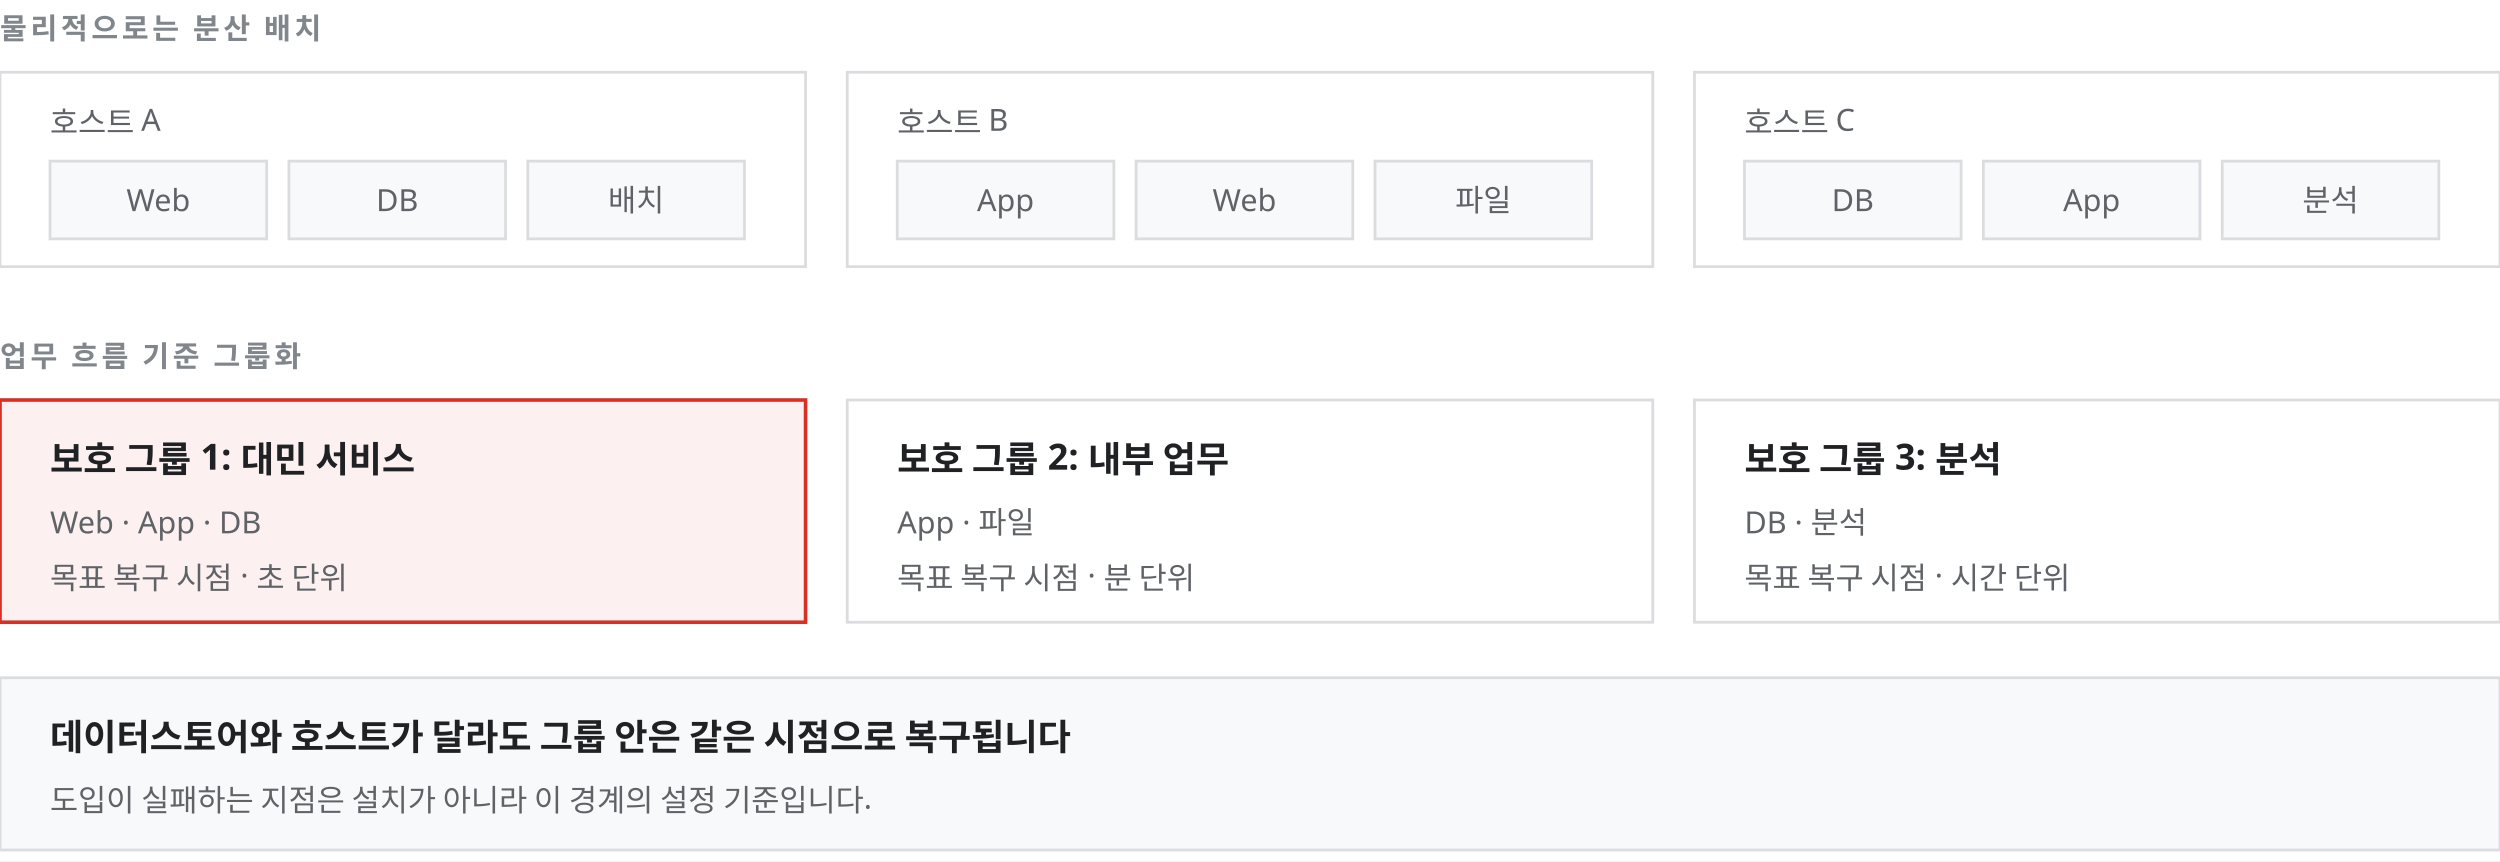
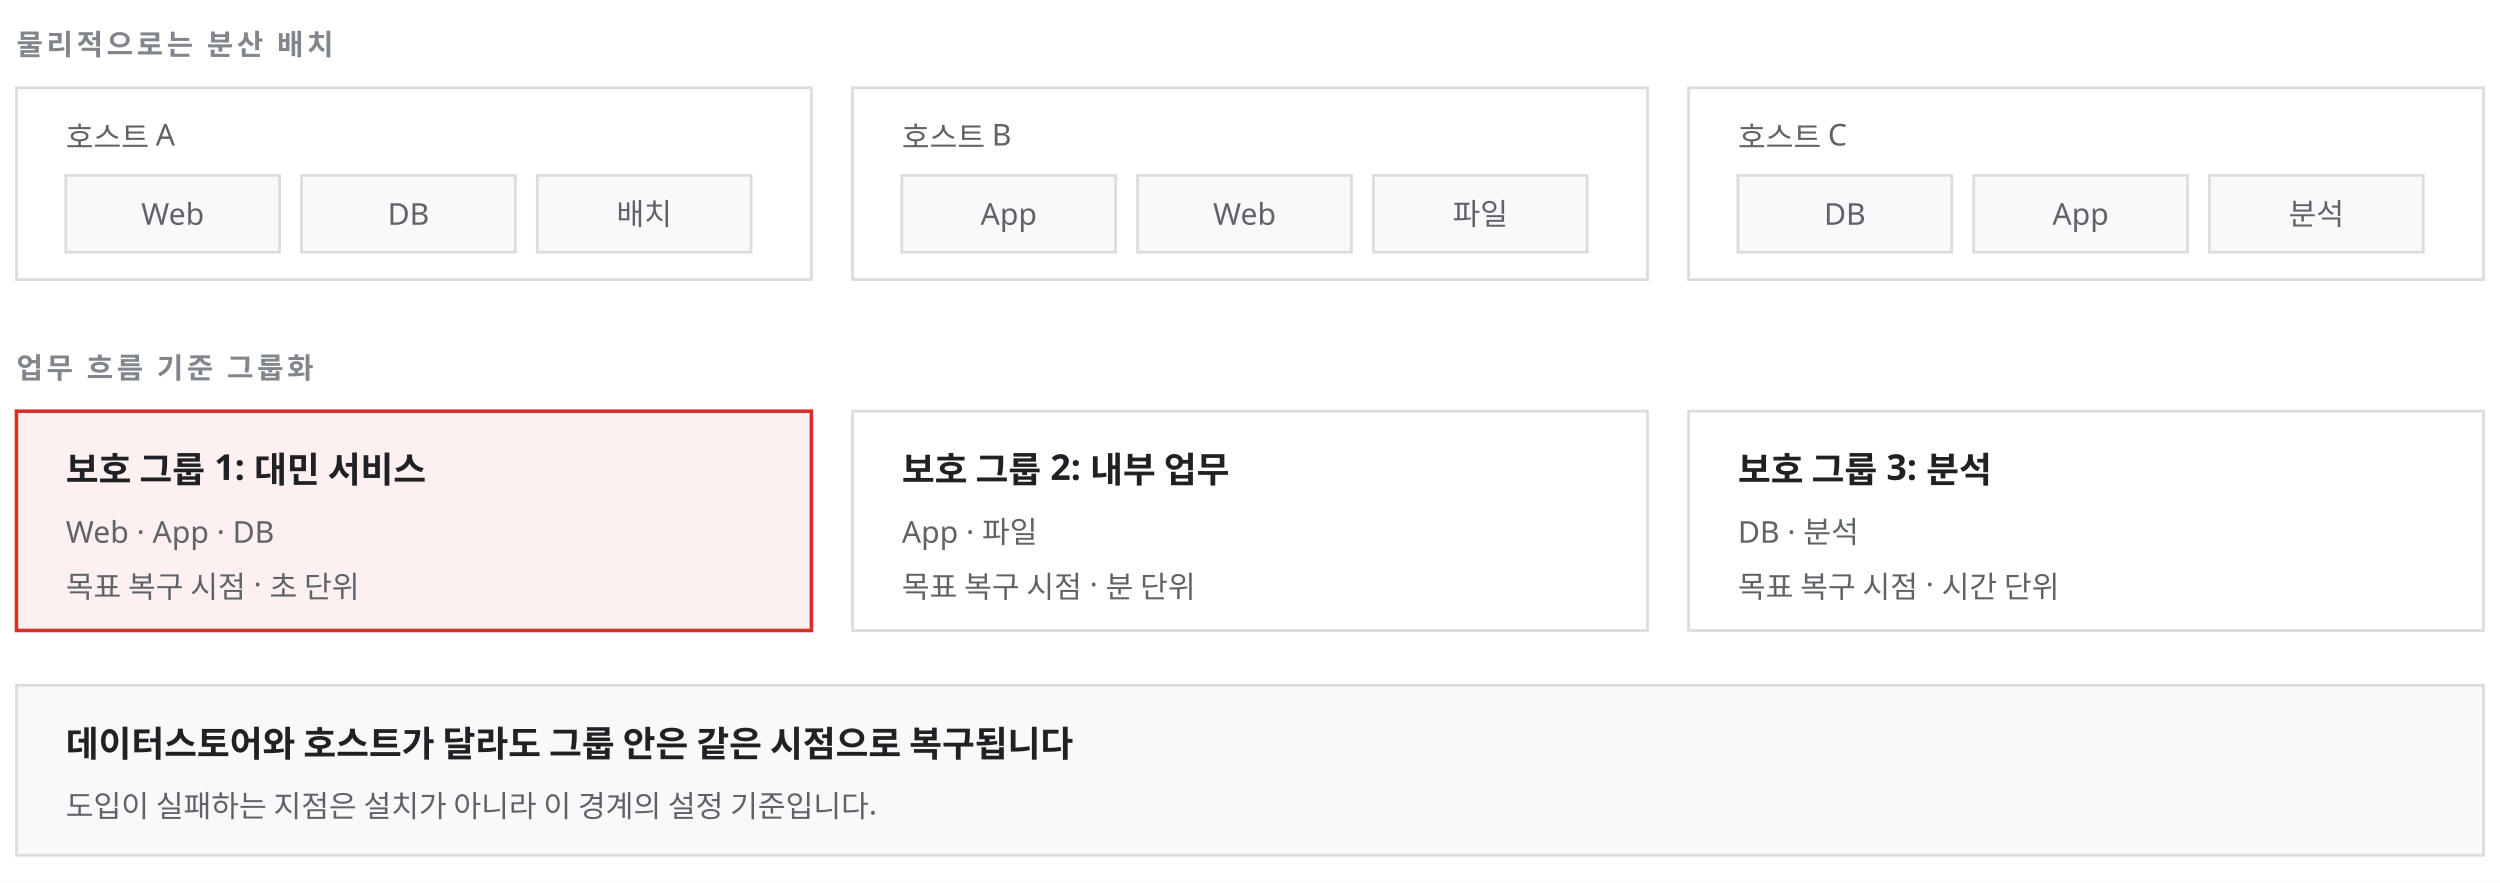
- <svg xmlns="http://www.w3.org/2000/svg" width="900" height="310" viewBox="0 0 900 310" role="img" aria-label="보호 그룹 구성">
+ <svg xmlns="http://www.w3.org/2000/svg" width="912" height="322" viewBox="-6 -6 912 322" role="img" aria-label="보호 그룹 구성">
  <defs>
    <style>.l{font:600 10.5px 'DM Sans','Malgun Gothic','Apple SD Gothic Neo','Noto Sans KR',sans-serif,'Malgun Gothic','Apple SD Gothic Neo','Noto Sans KR',sans-serif;letter-spacing:1.3px;fill:#80868b}.t{font:600 13px 'DM Sans','Malgun Gothic','Apple SD Gothic Neo','Noto Sans KR',sans-serif,'Malgun Gothic','Apple SD Gothic Neo','Noto Sans KR',sans-serif;fill:#202124}.s{font:400 11px 'DM Sans','Malgun Gothic','Apple SD Gothic Neo','Noto Sans KR',sans-serif,'Malgun Gothic','Apple SD Gothic Neo','Noto Sans KR',sans-serif;fill:#5f6368}.k{fill:#fff;stroke:#dadce0;stroke-width:1}</style>
  </defs>
-   <rect width="100%" height="100%" fill="#ffffff" />
+   <rect x="-6" y="-6" width="912" height="322" fill="#ffffff" />
  <text x="0" y="14" class="l">물리적으로는 분산 배치</text>
  <g class="k">
    <rect x="0" y="26" width="290" height="70" rx="0" />
    <rect x="305" y="26" width="290" height="70" rx="0" />
    <rect x="610" y="26" width="290" height="70" rx="0" />
  </g>
  <g class="s">
    <text x="18" y="48">호스트 A</text>
    <text x="323" y="48">호스트 B</text>
    <text x="628" y="48">호스트 C</text>
  </g>
  <g fill="#f8f9fa" stroke="#dadce0" stroke-width="1">
    <rect x="18" y="58" width="78" height="28" rx="0" />
    <rect x="104" y="58" width="78" height="28" rx="0" />
    <rect x="190" y="58" width="78" height="28" rx="0" />
    <rect x="323" y="58" width="78" height="28" rx="0" />
    <rect x="409" y="58" width="78" height="28" rx="0" />
    <rect x="495" y="58" width="78" height="28" rx="0" />
    <rect x="628" y="58" width="78" height="28" rx="0" />
    <rect x="714" y="58" width="78" height="28" rx="0" />
    <rect x="800" y="58" width="78" height="28" rx="0" />
  </g>
  <g class="s" font-size="10" text-anchor="middle">
    <text x="57" y="76">Web</text>
    <text x="143" y="76">DB</text>
    <text x="229" y="76">배치</text>
    <text x="362" y="76">App</text>
    <text x="448" y="76">Web</text>
    <text x="534" y="76">파일</text>
    <text x="667" y="76">DB</text>
    <text x="753" y="76">App</text>
    <text x="839" y="76">분석</text>
  </g>
  <text x="0" y="132" class="l" fill="#d93025">업무 흐름 기준 그룹화</text>
  <rect x="0" y="144" width="290" height="80" fill="#d93025" opacity=".07" />
  <rect x="0" y="144" width="290" height="80" fill="none" stroke="#d93025" stroke-width="1.3" />
  <text x="18" y="170" class="t" fill="#d93025">보호 그룹 1: 대민 서비스</text>
  <text x="18" y="192" class="s">Web · App · DB</text>
  <text x="18" y="212" class="s" fill="#d93025">목표 복구 시점 · 초 단위</text>
  <rect x="305" y="144" width="290" height="80" class="k" />
  <text x="323" y="170" class="t">보호 그룹 2: 내부 업무</text>
  <text x="323" y="192" class="s">App · 파일</text>
  <text x="323" y="212" class="s">목표 복구 시점 · 분 단위</text>
  <rect x="610" y="144" width="290" height="80" class="k" />
  <text x="628" y="170" class="t">보호 그룹 3: 분석</text>
  <text x="628" y="192" class="s">DB · 분석</text>
  <text x="628" y="212" class="s">목표 복구 시점 · 시간 단위</text>
  <rect x="0" y="244" width="900" height="62" fill="#f8f9fa" stroke="#dadce0" stroke-width="1" />
  <text x="18" y="270" class="t">데이터스토어와 호스트가 달라도 그룹 안은 같은 시점으로 복구됩니다</text>
  <text x="18" y="292" class="s" font-size="12.5">도입이 실패하는 지점은 설치가 아니라 이 경계의 설정 기준입니다.</text>
</svg>
